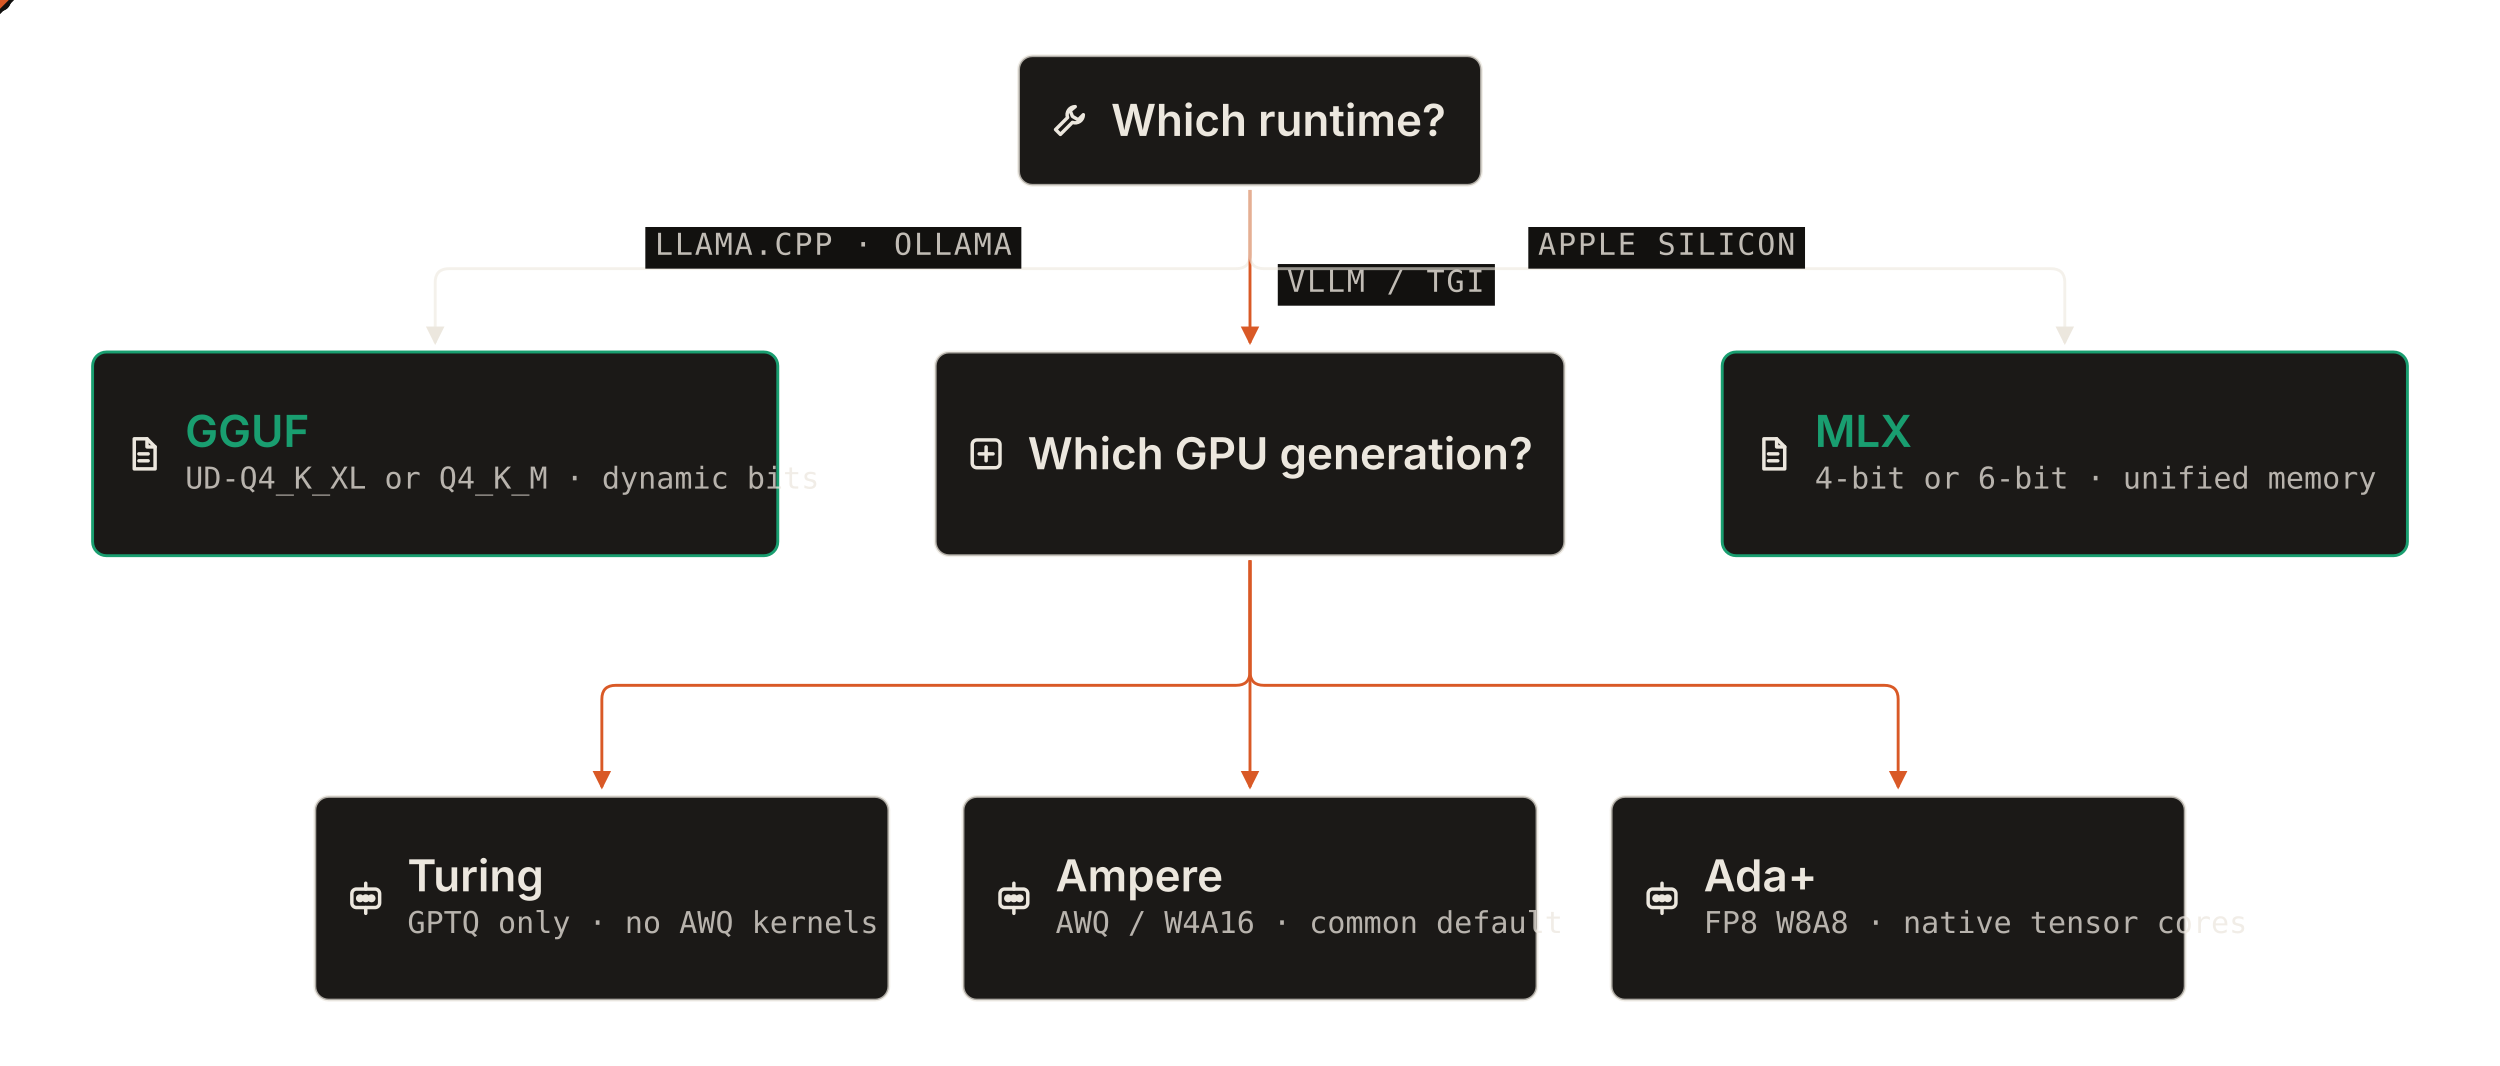
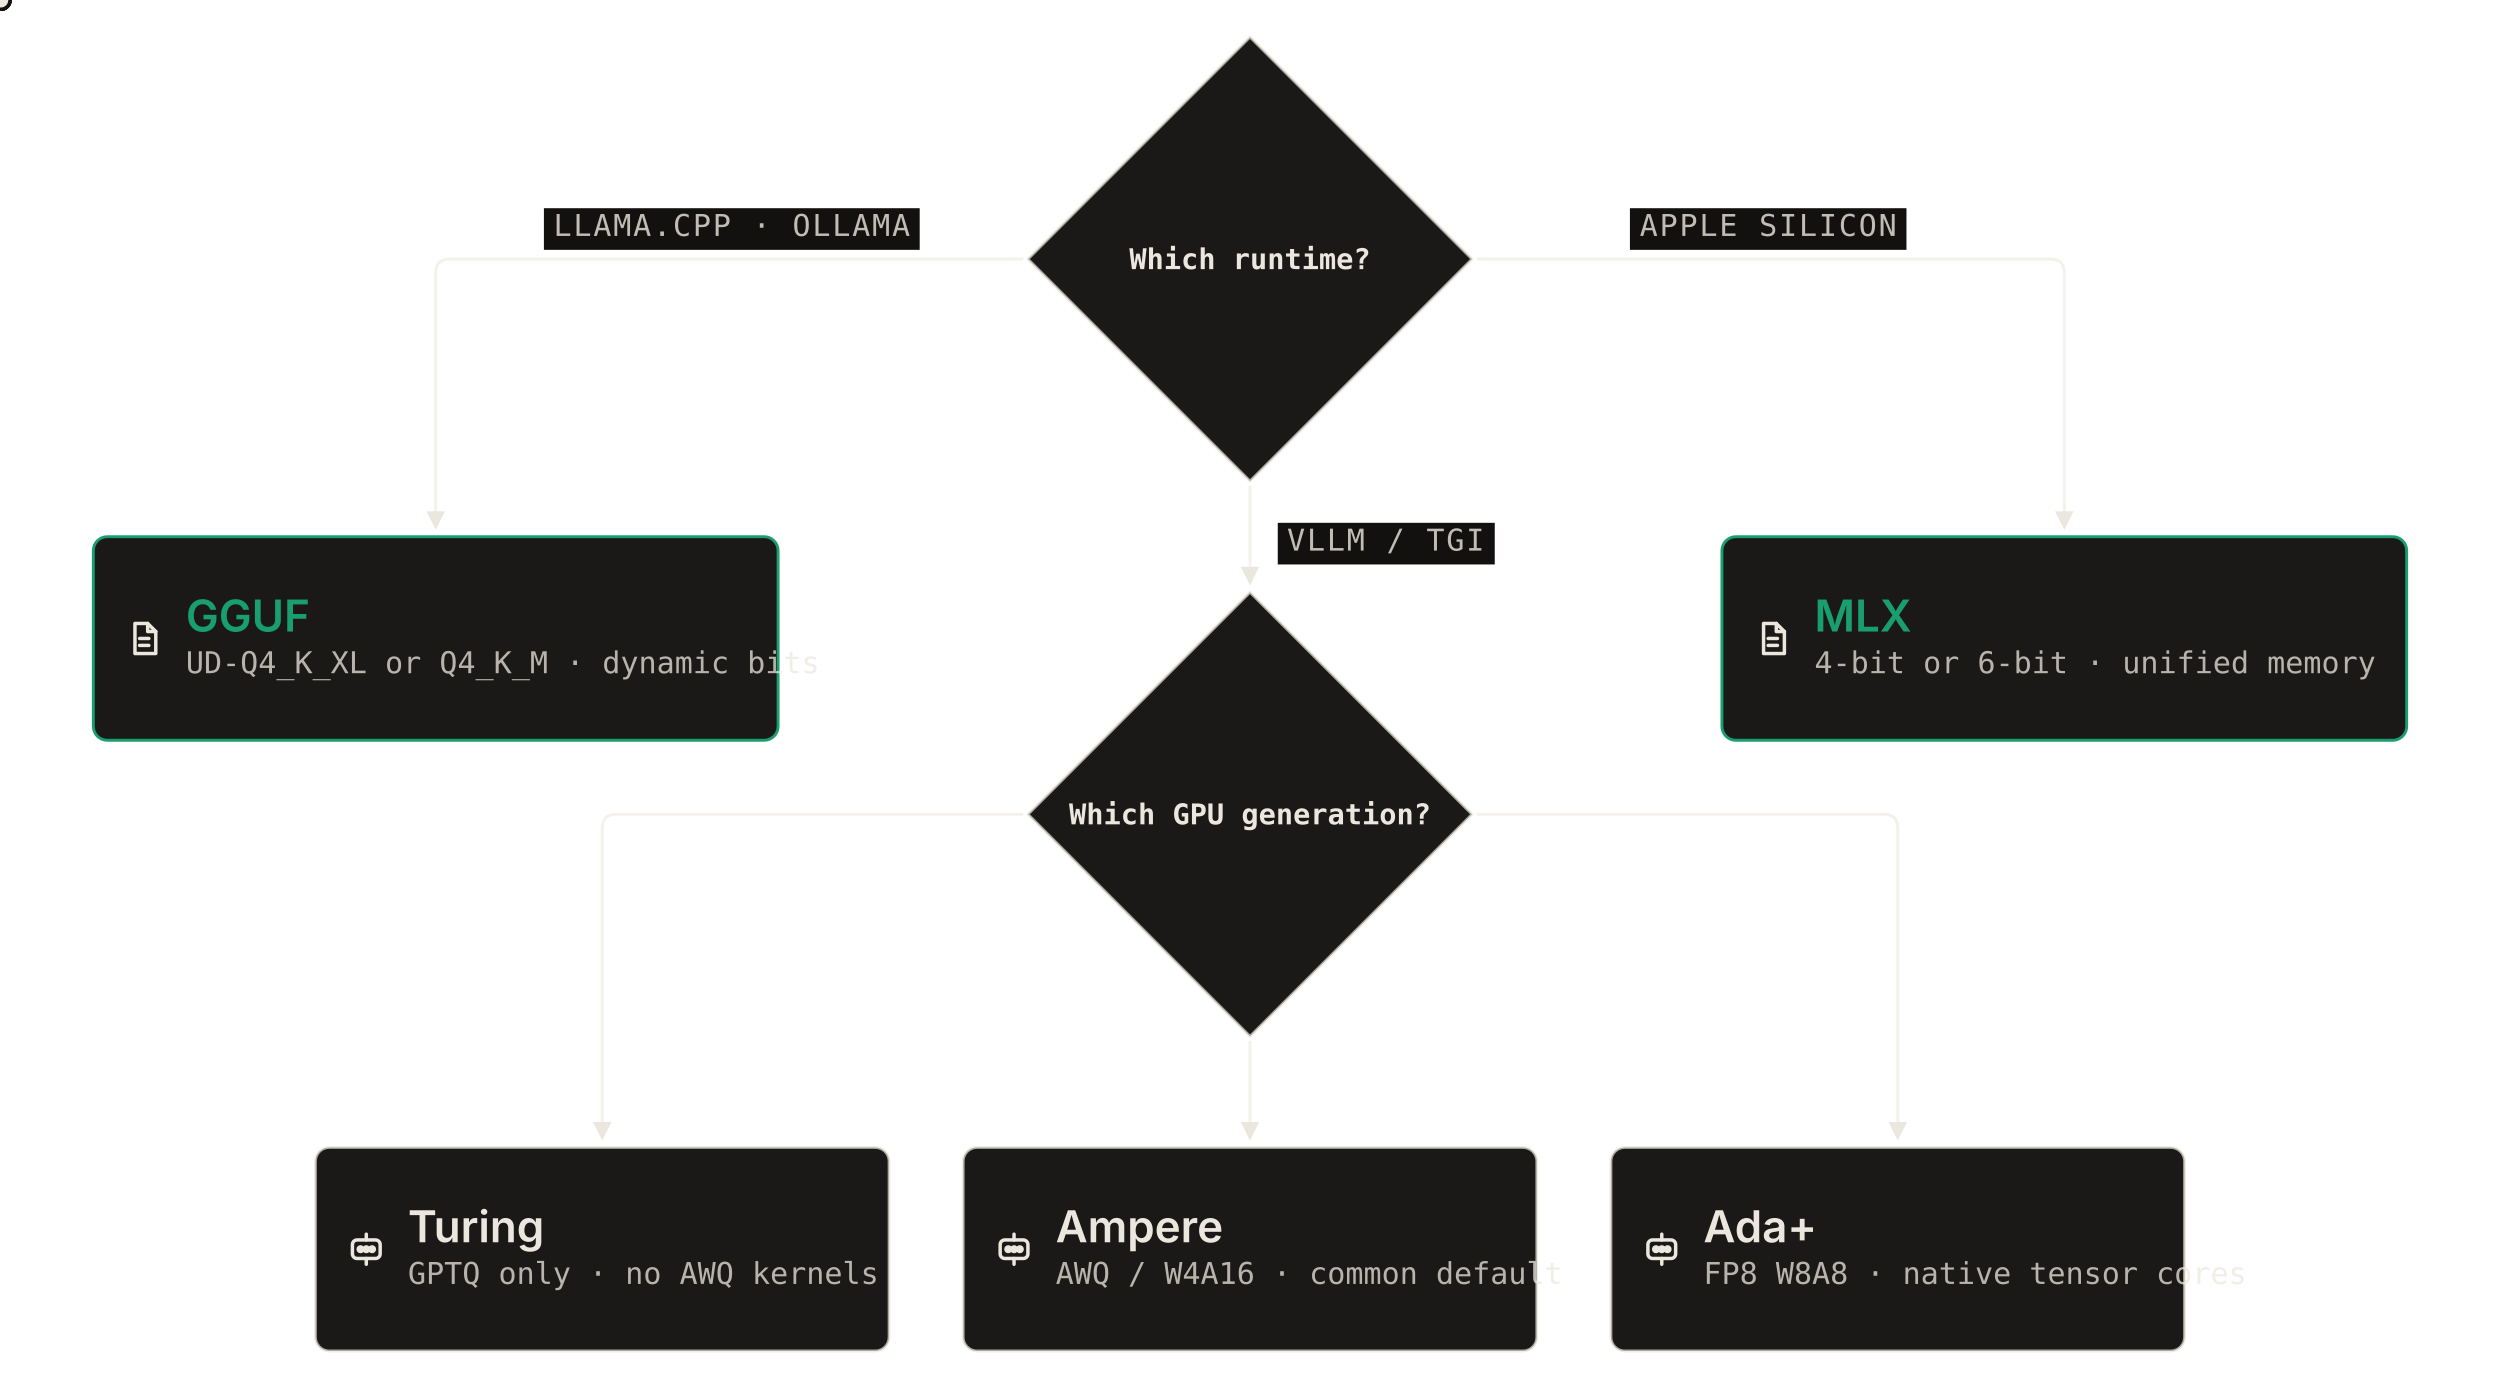
- <svg xmlns="http://www.w3.org/2000/svg" viewBox="0 0 1080 460" width="960" height="409" color="#ece7de" font-family="ui-sans-serif, system-ui, -apple-system, 'Segoe UI', Inter, Helvetica, Arial, sans-serif" role="img" aria-label="Decision tree. Which runtime: llama.cpp or Ollama lead to GGUF (UD-Q4_K_XL or Q4_K_M, dynamic bits per layer); Apple Silicon leads to MLX (4-bit or 6-bit, unified memory); vLLM or TGI lead to a second question, which GPU generation: Turing takes GPTQ only with no AWQ kernels, Ampere takes AWQ or W4A16 as the common default, Ada and later take FP8 W8A8 on native FP8 tensor cores.">
+ <svg xmlns="http://www.w3.org/2000/svg" viewBox="0 0 1080 600" width="960" height="533" color="#ece7de" font-family="ui-sans-serif, system-ui, -apple-system, 'Segoe UI', Inter, Helvetica, Arial, sans-serif" role="img" aria-label="Decision tree. Which runtime: llama.cpp or Ollama lead to GGUF (UD-Q4_K_XL or Q4_K_M, dynamic bits per layer); Apple Silicon leads to MLX (4-bit or 6-bit, unified memory); vLLM or TGI lead to a second question, which GPU generation: Turing takes GPTQ only with no AWQ kernels, Ampere takes AWQ or W4A16 as the common default, Ada and later take FP8 W8A8 on native FP8 tensor cores.">
  <style>text{user-select:none}</style>
  <g transform="translate(0,0)">
    <defs>
      <marker id="qd-head" markerWidth="8" markerHeight="8" refX="7" refY="4" orient="auto-start-reverse" markerUnits="userSpaceOnUse">
        <path d="M0,0 L8,4 L0,8 z" fill="currentColor" />
      </marker>
      <marker id="qd-head-accent" markerWidth="8" markerHeight="8" refX="7" refY="4" orient="auto-start-reverse" markerUnits="userSpaceOnUse">
        <path d="M0,0 L8,4 L0,8 z" fill="#199e70" />
      </marker>
      <marker id="qd-head-request" markerWidth="8" markerHeight="8" refX="7" refY="4" orient="auto-start-reverse" markerUnits="userSpaceOnUse">
        <path d="M0,0 L8,4 L0,8 z" fill="#3987e5" />
      </marker>
      <marker id="qd-head-response" markerWidth="8" markerHeight="8" refX="7" refY="4" orient="auto-start-reverse" markerUnits="userSpaceOnUse">
        <path d="M0,0 L8,4 L0,8 z" fill="#199e70" />
      </marker>
      <marker id="qd-head-change" markerWidth="8" markerHeight="8" refX="7" refY="4" orient="auto-start-reverse" markerUnits="userSpaceOnUse">
        <path d="M0,0 L8,4 L0,8 z" fill="#d95926" />
      </marker>
    </defs>
-     <g data-uipack="node">
-       <rect x="440" y="24" width="200" height="56" rx="6" fill="#1b1917" stroke="currentColor" stroke-opacity="0.7" stroke-width="1.25" />
-       <path class="uipack__touch-target" d="M 440 24 h 200 v 56 h -200 Z" fill="transparent" stroke="none" aria-hidden="true" />
-       <g transform="translate(454, 44)" fill="none" stroke="currentColor" stroke-width="1.5" stroke-linecap="round" stroke-linejoin="round">
-         <path d="M10.5 2a3.5 3.5 0 0 0-3.3 4.7L2 11.9l2.1 2.1 5.2-5.2A3.5 3.5 0 0 0 14 5.5L11.8 7.7 9.3 6.2l-1-2.4z" />
-       </g>
-       <text x="480" y="58.65" text-anchor="start" font-size="19" font-weight="600" fill="currentColor">Which runtime?</text>
+     <g data-uipack="decision">
+       <path d="M 540 16 L 636 112 L 540 208 L 444 112 Z" fill="#1b1917" stroke="currentColor" stroke-opacity="0.7" stroke-width="1.25" stroke-linejoin="round" />
+       <text x="540" y="116.331" text-anchor="middle" font-family="ui-monospace, SFMono-Regular, Menlo, Consolas, monospace" font-size="12.375" font-weight="700" fill="currentColor">Which runtime?</text>
    </g>
-     <path data-uipack="connector" d="M540,82 L540,110 Q540,116 534,116 L194,116 Q188,116 188,122 L188,148" fill="none" stroke="currentColor" stroke-opacity="0.6" stroke-width="1.25" marker-end="url(#qd-head)" />
+     <path data-uipack="connector" d="M442,112 L194,112 Q188,112 188,118 L188,228" fill="none" stroke="currentColor" stroke-opacity="0.6" stroke-width="1.25" marker-end="url(#qd-head)" />
    <g data-uipack="label">
-       <rect x="278.78" y="98" width="162.44" height="18" fill="#12110f" />
-       <text x="360" y="110" text-anchor="middle" font-size="13" font-family="ui-monospace, SFMono-Regular, Menlo, Consolas, monospace" letter-spacing=".06em" fill="currentColor" fill-opacity="0.8">LLAMA.CPP · OLLAMA</text>
+       <rect x="234.78" y="90" width="162.44" height="18" fill="#12110f" />
+       <text x="316" y="102" text-anchor="middle" font-size="13" font-family="ui-monospace, SFMono-Regular, Menlo, Consolas, monospace" letter-spacing=".06em" fill="currentColor" fill-opacity="0.8">LLAMA.CPP · OLLAMA</text>
    </g>
    <g data-uipack="packet">
      <g>
        <circle cx="0" cy="0" r="4" fill="currentColor" stroke="#12110f" stroke-width="1.5" />
        <animateTransform attributeName="transform" type="scale" dur="2s" begin="0s" repeatCount="indefinite" calcMode="spline" values="0;1.2;1;1;0" keyTimes="0;0.084;0.14;0.84;1" keySplines="0.2 0.9 0.3 1;0.4 0 0.6 1;0 0 1 1;0.6 0 0.9 0.4" />
      </g>
-       <animateMotion dur="2s" begin="0s" repeatCount="indefinite" path="M540,86 L540,110 Q540,116 534,116 L194,116 Q188,116 188,122 L188,140" calcMode="linear" />
+       <animateMotion dur="2s" begin="0s" repeatCount="indefinite" path="M438,112 L194,112 Q188,112 188,118 L188,220" calcMode="linear" />
    </g>
-     <path data-uipack="connector" data-kind="change" d="M540,82 L540,148" fill="none" stroke="#d95926" stroke-opacity="1" stroke-width="1.25" marker-end="url(#qd-head-change)" />
+     <path data-uipack="connector" d="M638,112 L886,112 Q892,112 892,118 L892,228" fill="none" stroke="currentColor" stroke-opacity="0.6" stroke-width="1.25" marker-end="url(#qd-head)" />
    <g data-uipack="label">
-       <rect x="552" y="114" width="93.8" height="18" fill="#12110f" />
-       <text x="556" y="126" text-anchor="start" font-size="13" font-family="ui-monospace, SFMono-Regular, Menlo, Consolas, monospace" letter-spacing=".06em" fill="currentColor" fill-opacity="0.8">VLLM / TGI</text>
-     </g>
-     <g data-uipack="packet" data-kind="change">
-       <g>
-         <path d="M0,-4.8 L4.8,0 L0,4.8 L-4.8,0 Z" fill="#d95926" stroke="#12110f" stroke-width="1.5" />
-         <animateTransform attributeName="transform" type="scale" dur="1.4s" begin="-0.4s" repeatCount="indefinite" calcMode="spline" values="0;1.2;1;1;0" keyTimes="0;0.12;0.2;0.8;1" keySplines="0.2 0.9 0.3 1;0.4 0 0.6 1;0 0 1 1;0.6 0 0.9 0.4" />
-       </g>
-       <animateMotion dur="1.4s" begin="-0.4s" repeatCount="indefinite" path="M540,86 L540,140" calcMode="linear" />
-     </g>
-     <path data-uipack="connector" d="M540,82 L540,110 Q540,116 546,116 L886,116 Q892,116 892,122 L892,148" fill="none" stroke="currentColor" stroke-opacity="0.6" stroke-width="1.25" marker-end="url(#qd-head)" />
-     <g data-uipack="label">
-       <rect x="660.23" y="98" width="119.54" height="18" fill="#12110f" />
-       <text x="720" y="110" text-anchor="middle" font-size="13" font-family="ui-monospace, SFMono-Regular, Menlo, Consolas, monospace" letter-spacing=".06em" fill="currentColor" fill-opacity="0.8">APPLE SILICON</text>
+       <rect x="704.23" y="90" width="119.54" height="18" fill="#12110f" />
+       <text x="764" y="102" text-anchor="middle" font-size="13" font-family="ui-monospace, SFMono-Regular, Menlo, Consolas, monospace" letter-spacing=".06em" fill="currentColor" fill-opacity="0.8">APPLE SILICON</text>
    </g>
    <g data-uipack="packet">
      <g>
        <circle cx="0" cy="0" r="4" fill="currentColor" stroke="#12110f" stroke-width="1.5" />
        <animateTransform attributeName="transform" type="scale" dur="2s" begin="-1s" repeatCount="indefinite" calcMode="spline" values="0;1.2;1;1;0" keyTimes="0;0.084;0.14;0.84;1" keySplines="0.2 0.9 0.3 1;0.4 0 0.6 1;0 0 1 1;0.6 0 0.9 0.4" />
      </g>
-       <animateMotion dur="2s" begin="-1s" repeatCount="indefinite" path="M540,86 L540,110 Q540,116 546,116 L886,116 Q892,116 892,122 L892,140" calcMode="linear" />
+       <animateMotion dur="2s" begin="-1s" repeatCount="indefinite" path="M642,112 L886,112 Q892,112 892,118 L892,220" calcMode="linear" />
+     </g>
+     <path data-uipack="connector" d="M540,210 L540,252" fill="none" stroke="currentColor" stroke-opacity="0.6" stroke-width="1.25" marker-end="url(#qd-head)" />
+     <g data-uipack="label">
+       <rect x="552" y="226" width="93.8" height="18" fill="#12110f" />
+       <text x="556" y="238" text-anchor="start" font-size="13" font-family="ui-monospace, SFMono-Regular, Menlo, Consolas, monospace" letter-spacing=".06em" fill="currentColor" fill-opacity="0.8">VLLM / TGI</text>
+     </g>
+     <g data-uipack="packet">
+       <g>
+         <circle cx="0" cy="0" r="4" fill="currentColor" stroke="#12110f" stroke-width="1.5" />
+         <animateTransform attributeName="transform" type="scale" dur="1.4s" begin="-0.4s" repeatCount="indefinite" calcMode="spline" values="0;1.2;1;1;0" keyTimes="0;0.12;0.2;0.8;1" keySplines="0.2 0.9 0.3 1;0.4 0 0.6 1;0 0 1 1;0.6 0 0.9 0.4" />
+       </g>
+       <animateMotion dur="1.4s" begin="-0.4s" repeatCount="indefinite" path="M540,214 L540,244" calcMode="linear" />
    </g>
    <g data-uipack="node">
-       <rect x="40" y="152" width="296" height="88" rx="6" fill="#1b1917" stroke="#199e70" stroke-opacity="1" stroke-width="1.25" />
-       <path class="uipack__touch-target" d="M 40 152 h 296 v 88 h -296 Z" fill="transparent" stroke="none" aria-hidden="true" />
-       <g transform="translate(54, 188)" fill="none" stroke="currentColor" stroke-width="1.5" stroke-linecap="round" stroke-linejoin="round">
+       <rect x="40" y="232" width="296" height="88" rx="6" fill="#1b1917" stroke="#199e70" stroke-opacity="1" stroke-width="1.25" />
+       <path class="uipack__touch-target" d="M 40 232 h 296 v 88 h -296 Z" fill="transparent" stroke="none" aria-hidden="true" />
+       <g transform="translate(54, 268)" fill="none" stroke="currentColor" stroke-width="1.5" stroke-linecap="round" stroke-linejoin="round">
        <path d="M4 1.5h5.5L13 5v9.5H4z" />
        <path d="M9.5 1.5V5H13M6 8h4M6 11h4" />
      </g>
-       <text x="80" y="193" text-anchor="start" font-size="19" font-weight="600" fill="#199e70">GGUF</text>
-       <text x="80" y="211" text-anchor="start" font-size="13" font-family="ui-monospace, SFMono-Regular, Menlo, Consolas, monospace" fill="currentColor" fill-opacity="0.75">UD-Q4_K_XL or Q4_K_M · dynamic bits</text>
+       <text x="80" y="273" text-anchor="start" font-size="19" font-weight="600" fill="#199e70">GGUF</text>
+       <text x="80" y="291" text-anchor="start" font-size="13" font-family="ui-monospace, SFMono-Regular, Menlo, Consolas, monospace" fill="currentColor" fill-opacity="0.75">UD-Q4_K_XL or Q4_K_M · dynamic bits</text>
    </g>
    <g data-uipack="node">
-       <rect x="404" y="152" width="272" height="88" rx="6" fill="#1b1917" stroke="currentColor" stroke-opacity="0.7" stroke-width="1.25" />
-       <path class="uipack__touch-target" d="M 404 152 h 272 v 88 h -272 Z" fill="transparent" stroke="none" aria-hidden="true" />
-       <g transform="translate(418, 188)" fill="none" stroke="currentColor" stroke-width="1.5" stroke-linecap="round" stroke-linejoin="round">
-         <rect x="2" y="2" width="12" height="12" rx="2" />
-         <path d="M5 8h6M8 5v6" />
-       </g>
-       <text x="444" y="202.65" text-anchor="start" font-size="19" font-weight="600" fill="currentColor">Which GPU generation?</text>
-     </g>
-     <g data-uipack="node">
-       <rect x="744" y="152" width="296" height="88" rx="6" fill="#1b1917" stroke="#199e70" stroke-opacity="1" stroke-width="1.25" />
-       <path class="uipack__touch-target" d="M 744 152 h 296 v 88 h -296 Z" fill="transparent" stroke="none" aria-hidden="true" />
-       <g transform="translate(758, 188)" fill="none" stroke="currentColor" stroke-width="1.5" stroke-linecap="round" stroke-linejoin="round">
+       <rect x="744" y="232" width="296" height="88" rx="6" fill="#1b1917" stroke="#199e70" stroke-opacity="1" stroke-width="1.25" />
+       <path class="uipack__touch-target" d="M 744 232 h 296 v 88 h -296 Z" fill="transparent" stroke="none" aria-hidden="true" />
+       <g transform="translate(758, 268)" fill="none" stroke="currentColor" stroke-width="1.5" stroke-linecap="round" stroke-linejoin="round">
        <path d="M4 1.5h5.5L13 5v9.5H4z" />
        <path d="M9.5 1.5V5H13M6 8h4M6 11h4" />
      </g>
-       <text x="784" y="193" text-anchor="start" font-size="19" font-weight="600" fill="#199e70">MLX</text>
-       <text x="784" y="211" text-anchor="start" font-size="13" font-family="ui-monospace, SFMono-Regular, Menlo, Consolas, monospace" fill="currentColor" fill-opacity="0.75">4-bit or 6-bit · unified memory</text>
+       <text x="784" y="273" text-anchor="start" font-size="19" font-weight="600" fill="#199e70">MLX</text>
+       <text x="784" y="291" text-anchor="start" font-size="13" font-family="ui-monospace, SFMono-Regular, Menlo, Consolas, monospace" fill="currentColor" fill-opacity="0.75">4-bit or 6-bit · unified memory</text>
+     </g>
+     <g data-uipack="decision">
+       <path d="M 540 256 L 636 352 L 540 448 L 444 352 Z" fill="#1b1917" stroke="currentColor" stroke-opacity="0.7" stroke-width="1.25" stroke-linejoin="round" />
+       <text x="540" y="356.331" text-anchor="middle" font-family="ui-monospace, SFMono-Regular, Menlo, Consolas, monospace" font-size="12.375" font-weight="700" fill="currentColor">Which GPU generation?</text>
    </g>
    <g>
-       <path data-uipack="connector" data-kind="change" d="M540,242 L540,290 Q540,296 534,296 L266,296 Q260,296 260,302 L260,340" fill="none" stroke="#d95926" stroke-opacity="1" stroke-width="1.25" marker-end="url(#qd-head-change)" />
-       <g data-uipack="packet" data-kind="change">
+       <path data-uipack="connector" d="M442,352 L266,352 Q260,352 260,358 L260,492" fill="none" stroke="currentColor" stroke-opacity="0.6" stroke-width="1.25" marker-end="url(#qd-head)" />
+       <g data-uipack="packet">
        <g>
-           <path d="M0,-4.8 L4.8,0 L0,4.8 L-4.8,0 Z" fill="#d95926" stroke="#12110f" stroke-width="1.5" />
+           <circle cx="0" cy="0" r="4" fill="currentColor" stroke="#12110f" stroke-width="1.5" />
          <animateTransform attributeName="transform" type="scale" dur="1.8s" begin="0s" repeatCount="indefinite" calcMode="spline" values="0;1.2;1;1;0" keyTimes="0;0.093;0.156;0.822;1" keySplines="0.2 0.9 0.3 1;0.4 0 0.6 1;0 0 1 1;0.6 0 0.9 0.4" />
        </g>
-         <animateMotion dur="1.8s" begin="0s" repeatCount="indefinite" path="M540,246 L540,290 Q540,296 534,296 L266,296 Q260,296 260,302 L260,332" calcMode="linear" />
+         <animateMotion dur="1.8s" begin="0s" repeatCount="indefinite" path="M438,352 L266,352 Q260,352 260,358 L260,484" calcMode="linear" />
      </g>
    </g>
    <g>
-       <path data-uipack="connector" data-kind="change" d="M540,242 L540,296 L540,296 L540,340" fill="none" stroke="#d95926" stroke-opacity="1" stroke-width="1.25" marker-end="url(#qd-head-change)" />
-       <g data-uipack="packet" data-kind="change">
+       <path data-uipack="connector" d="M540,450 L540,492" fill="none" stroke="currentColor" stroke-opacity="0.6" stroke-width="1.25" marker-end="url(#qd-head)" />
+       <g data-uipack="packet">
        <g>
-           <path d="M0,-4.8 L4.8,0 L0,4.8 L-4.8,0 Z" fill="#d95926" stroke="#12110f" stroke-width="1.5" />
+           <circle cx="0" cy="0" r="4" fill="currentColor" stroke="#12110f" stroke-width="1.5" />
          <animateTransform attributeName="transform" type="scale" dur="1.8s" begin="-0.6s" repeatCount="indefinite" calcMode="spline" values="0;1.2;1;1;0" keyTimes="0;0.093;0.156;0.822;1" keySplines="0.2 0.9 0.3 1;0.4 0 0.6 1;0 0 1 1;0.6 0 0.9 0.4" />
        </g>
-         <animateMotion dur="1.8s" begin="-0.6s" repeatCount="indefinite" path="M540,246 L540,296 L540,296 L540,332" calcMode="linear" />
+         <animateMotion dur="1.8s" begin="-0.6s" repeatCount="indefinite" path="M540,454 L540,484" calcMode="linear" />
      </g>
    </g>
    <g>
-       <path data-uipack="connector" data-kind="change" d="M540,242 L540,290 Q540,296 546,296 L814,296 Q820,296 820,302 L820,340" fill="none" stroke="#d95926" stroke-opacity="1" stroke-width="1.25" marker-end="url(#qd-head-change)" />
-       <g data-uipack="packet" data-kind="change">
+       <path data-uipack="connector" d="M638,352 L814,352 Q820,352 820,358 L820,492" fill="none" stroke="currentColor" stroke-opacity="0.6" stroke-width="1.25" marker-end="url(#qd-head)" />
+       <g data-uipack="packet">
        <g>
-           <path d="M0,-4.8 L4.8,0 L0,4.8 L-4.8,0 Z" fill="#d95926" stroke="#12110f" stroke-width="1.5" />
+           <circle cx="0" cy="0" r="4" fill="currentColor" stroke="#12110f" stroke-width="1.5" />
          <animateTransform attributeName="transform" type="scale" dur="1.8s" begin="-1.2s" repeatCount="indefinite" calcMode="spline" values="0;1.2;1;1;0" keyTimes="0;0.093;0.156;0.822;1" keySplines="0.2 0.9 0.3 1;0.4 0 0.6 1;0 0 1 1;0.6 0 0.9 0.4" />
        </g>
-         <animateMotion dur="1.8s" begin="-1.2s" repeatCount="indefinite" path="M540,246 L540,290 Q540,296 546,296 L814,296 Q820,296 820,302 L820,332" calcMode="linear" />
+         <animateMotion dur="1.8s" begin="-1.2s" repeatCount="indefinite" path="M642,352 L814,352 Q820,352 820,358 L820,484" calcMode="linear" />
      </g>
    </g>
    <g data-uipack="node">
-       <rect x="136" y="344" width="248" height="88" rx="6" fill="#1b1917" stroke="currentColor" stroke-opacity="0.7" stroke-width="1.25" />
-       <path class="uipack__touch-target" d="M 136 344 h 248 v 88 h -248 Z" fill="transparent" stroke="none" aria-hidden="true" />
-       <g transform="translate(150, 380)" fill="none" stroke="currentColor" stroke-width="1.5" stroke-linecap="round" stroke-linejoin="round">
+       <rect x="136" y="496" width="248" height="88" rx="6" fill="#1b1917" stroke="currentColor" stroke-opacity="0.7" stroke-width="1.25" />
+       <path class="uipack__touch-target" d="M 136 496 h 248 v 88 h -248 Z" fill="transparent" stroke="none" aria-hidden="true" />
+       <g transform="translate(150, 532)" fill="none" stroke="currentColor" stroke-width="1.5" stroke-linecap="round" stroke-linejoin="round">
        <rect x="2" y="4" width="12" height="8" rx="2" />
        <circle cx="5.5" cy="8" r="1" fill="currentColor" />
        <circle cx="8" cy="8" r="1" fill="currentColor" />
        <circle cx="10.5" cy="8" r="1" fill="currentColor" />
        <path d="M8 1.5V4M8 12v2.5" />
      </g>
-       <text x="176" y="385" text-anchor="start" font-size="19" font-weight="600" fill="currentColor">Turing</text>
-       <text x="176" y="403" text-anchor="start" font-size="13" font-family="ui-monospace, SFMono-Regular, Menlo, Consolas, monospace" fill="currentColor" fill-opacity="0.75">GPTQ only · no AWQ kernels</text>
+       <text x="176" y="537" text-anchor="start" font-size="19" font-weight="600" fill="currentColor">Turing</text>
+       <text x="176" y="555" text-anchor="start" font-size="13" font-family="ui-monospace, SFMono-Regular, Menlo, Consolas, monospace" fill="currentColor" fill-opacity="0.75">GPTQ only · no AWQ kernels</text>
    </g>
    <g data-uipack="node">
-       <rect x="416" y="344" width="248" height="88" rx="6" fill="#1b1917" stroke="currentColor" stroke-opacity="0.7" stroke-width="1.25" />
-       <path class="uipack__touch-target" d="M 416 344 h 248 v 88 h -248 Z" fill="transparent" stroke="none" aria-hidden="true" />
-       <g transform="translate(430, 380)" fill="none" stroke="currentColor" stroke-width="1.5" stroke-linecap="round" stroke-linejoin="round">
+       <rect x="416" y="496" width="248" height="88" rx="6" fill="#1b1917" stroke="currentColor" stroke-opacity="0.7" stroke-width="1.25" />
+       <path class="uipack__touch-target" d="M 416 496 h 248 v 88 h -248 Z" fill="transparent" stroke="none" aria-hidden="true" />
+       <g transform="translate(430, 532)" fill="none" stroke="currentColor" stroke-width="1.5" stroke-linecap="round" stroke-linejoin="round">
        <rect x="2" y="4" width="12" height="8" rx="2" />
        <circle cx="5.5" cy="8" r="1" fill="currentColor" />
        <circle cx="8" cy="8" r="1" fill="currentColor" />
        <circle cx="10.5" cy="8" r="1" fill="currentColor" />
        <path d="M8 1.5V4M8 12v2.5" />
      </g>
-       <text x="456" y="385" text-anchor="start" font-size="19" font-weight="600" fill="currentColor">Ampere</text>
-       <text x="456" y="403" text-anchor="start" font-size="13" font-family="ui-monospace, SFMono-Regular, Menlo, Consolas, monospace" fill="currentColor" fill-opacity="0.75">AWQ / W4A16 · common default</text>
+       <text x="456" y="537" text-anchor="start" font-size="19" font-weight="600" fill="currentColor">Ampere</text>
+       <text x="456" y="555" text-anchor="start" font-size="13" font-family="ui-monospace, SFMono-Regular, Menlo, Consolas, monospace" fill="currentColor" fill-opacity="0.75">AWQ / W4A16 · common default</text>
    </g>
    <g data-uipack="node">
-       <rect x="696" y="344" width="248" height="88" rx="6" fill="#1b1917" stroke="currentColor" stroke-opacity="0.7" stroke-width="1.25" />
-       <path class="uipack__touch-target" d="M 696 344 h 248 v 88 h -248 Z" fill="transparent" stroke="none" aria-hidden="true" />
-       <g transform="translate(710, 380)" fill="none" stroke="currentColor" stroke-width="1.5" stroke-linecap="round" stroke-linejoin="round">
+       <rect x="696" y="496" width="248" height="88" rx="6" fill="#1b1917" stroke="currentColor" stroke-opacity="0.7" stroke-width="1.25" />
+       <path class="uipack__touch-target" d="M 696 496 h 248 v 88 h -248 Z" fill="transparent" stroke="none" aria-hidden="true" />
+       <g transform="translate(710, 532)" fill="none" stroke="currentColor" stroke-width="1.5" stroke-linecap="round" stroke-linejoin="round">
        <rect x="2" y="4" width="12" height="8" rx="2" />
        <circle cx="5.5" cy="8" r="1" fill="currentColor" />
        <circle cx="8" cy="8" r="1" fill="currentColor" />
        <circle cx="10.5" cy="8" r="1" fill="currentColor" />
        <path d="M8 1.5V4M8 12v2.5" />
      </g>
-       <text x="736" y="385" text-anchor="start" font-size="19" font-weight="600" fill="currentColor">Ada+</text>
-       <text x="736" y="403" text-anchor="start" font-size="13" font-family="ui-monospace, SFMono-Regular, Menlo, Consolas, monospace" fill="currentColor" fill-opacity="0.75">FP8 W8A8 · native tensor cores</text>
+       <text x="736" y="537" text-anchor="start" font-size="19" font-weight="600" fill="currentColor">Ada+</text>
+       <text x="736" y="555" text-anchor="start" font-size="13" font-family="ui-monospace, SFMono-Regular, Menlo, Consolas, monospace" fill="currentColor" fill-opacity="0.75">FP8 W8A8 · native tensor cores</text>
    </g>
  </g>
</svg>
